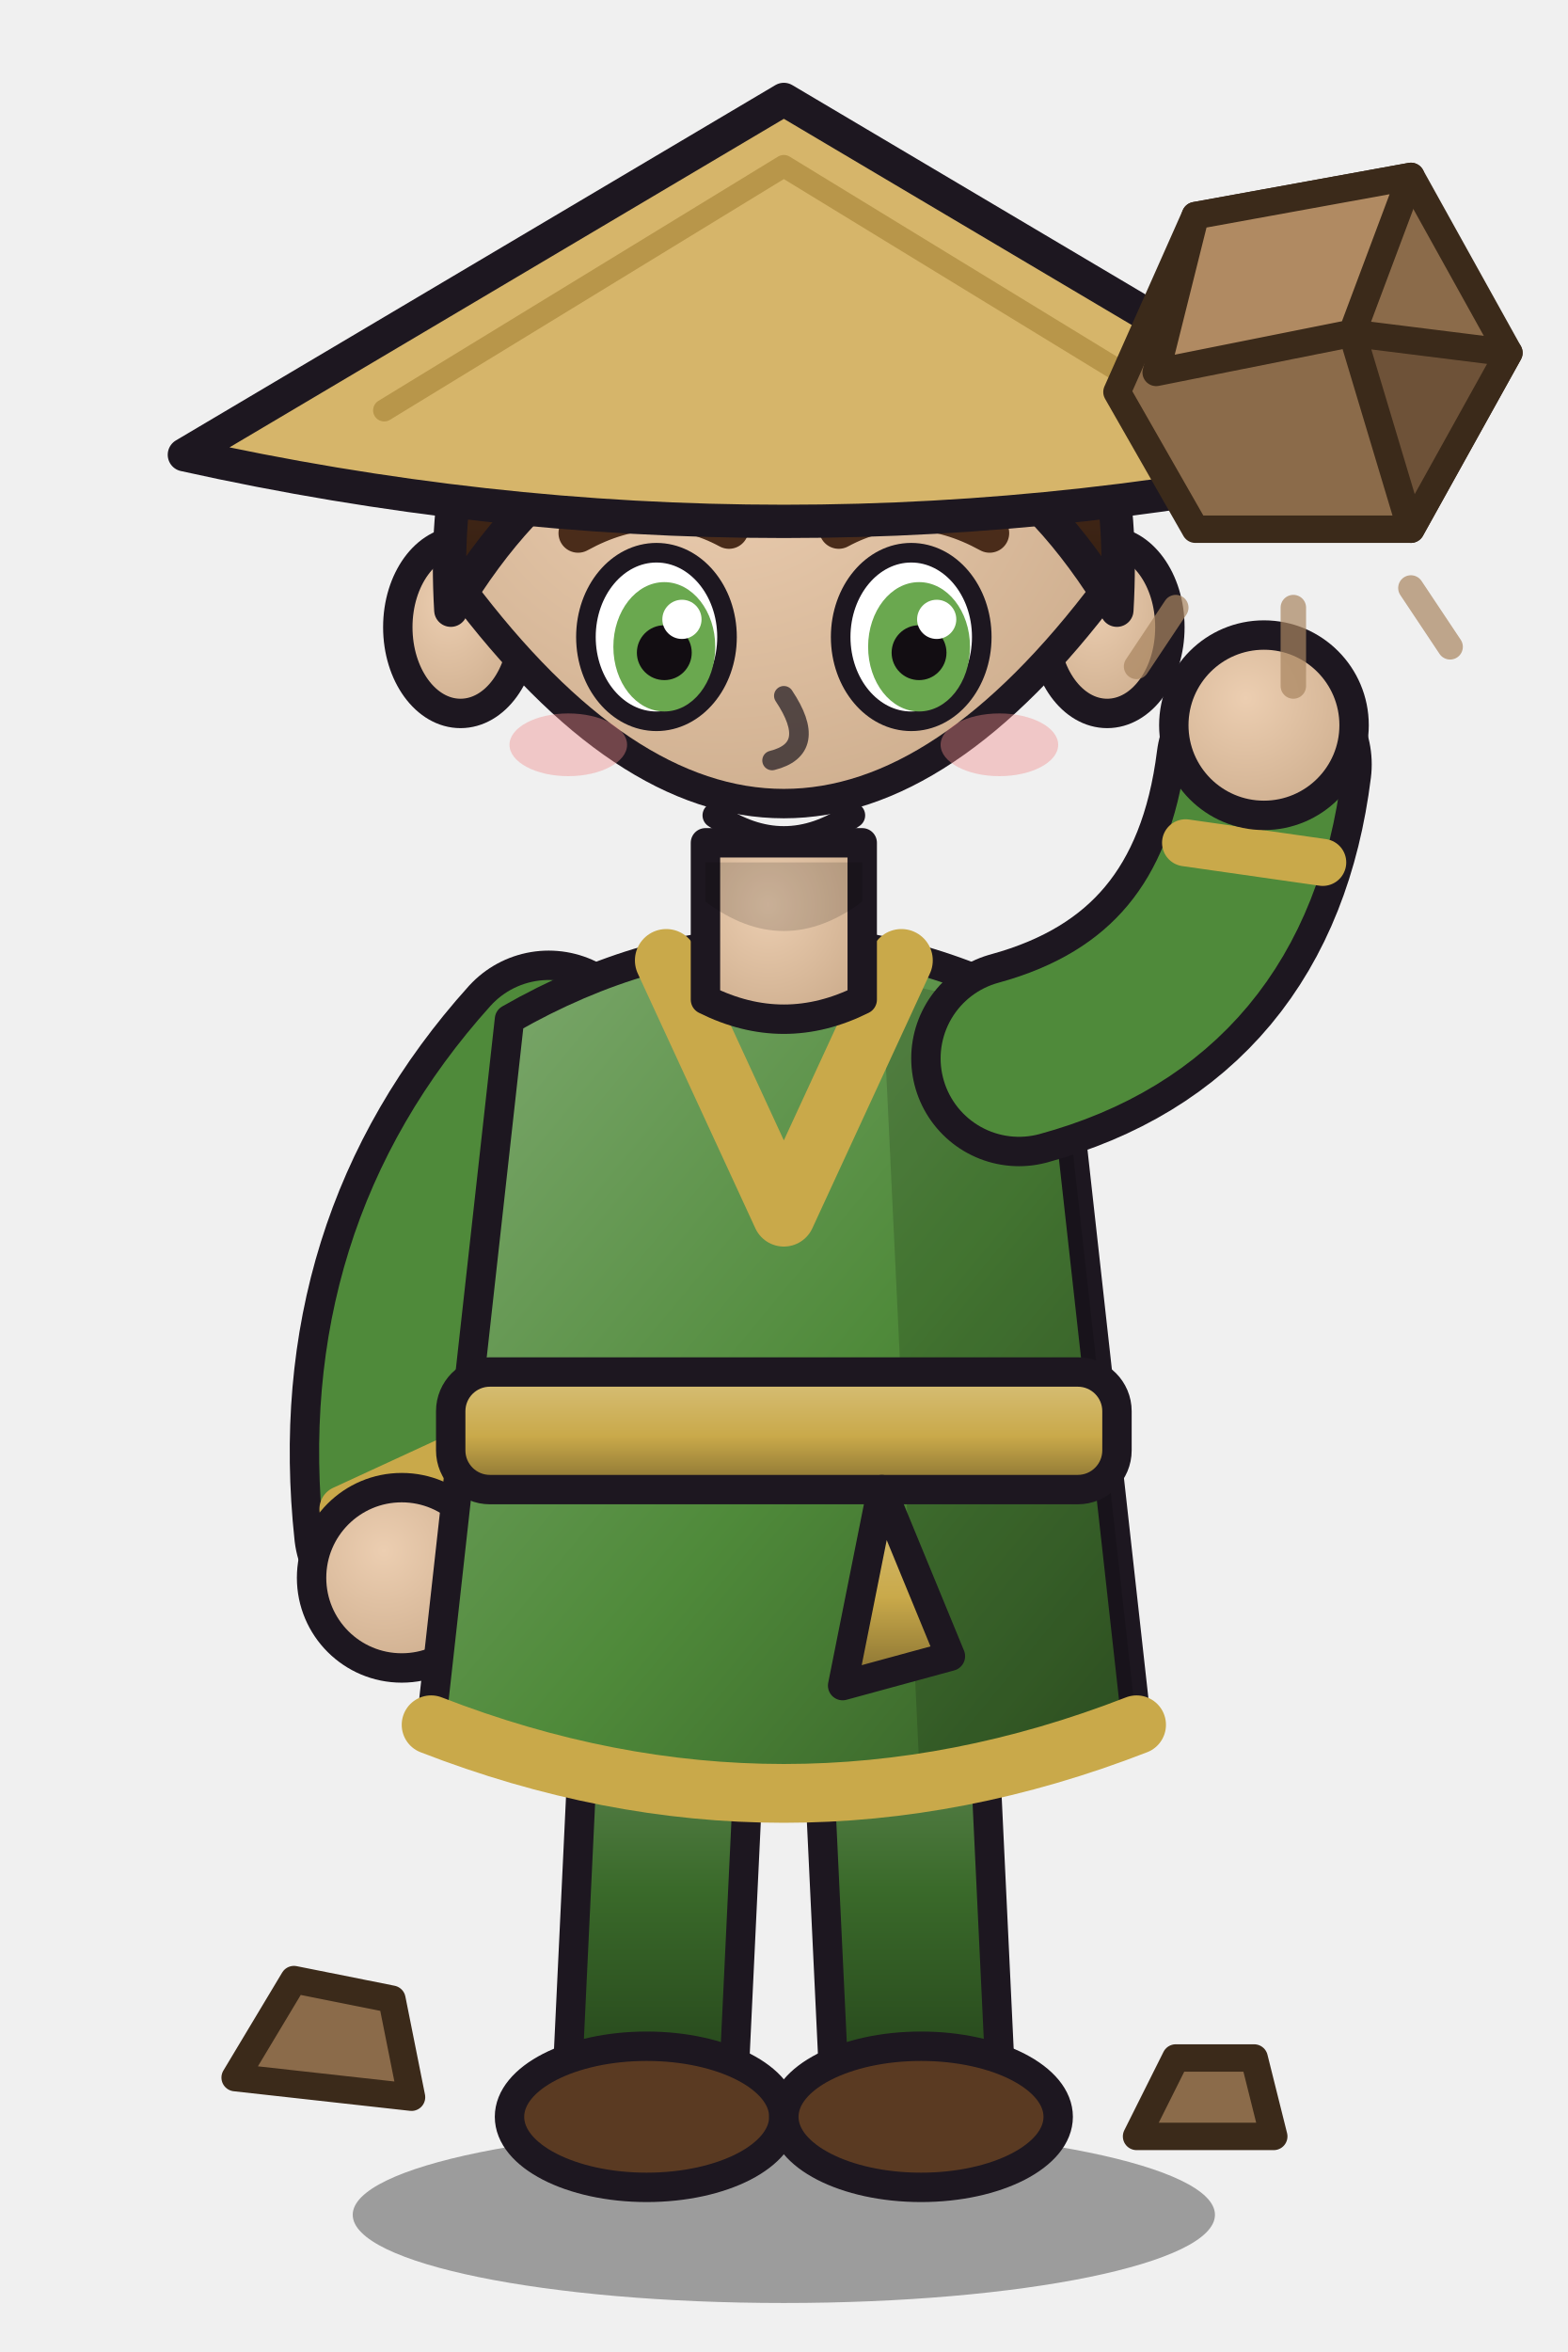
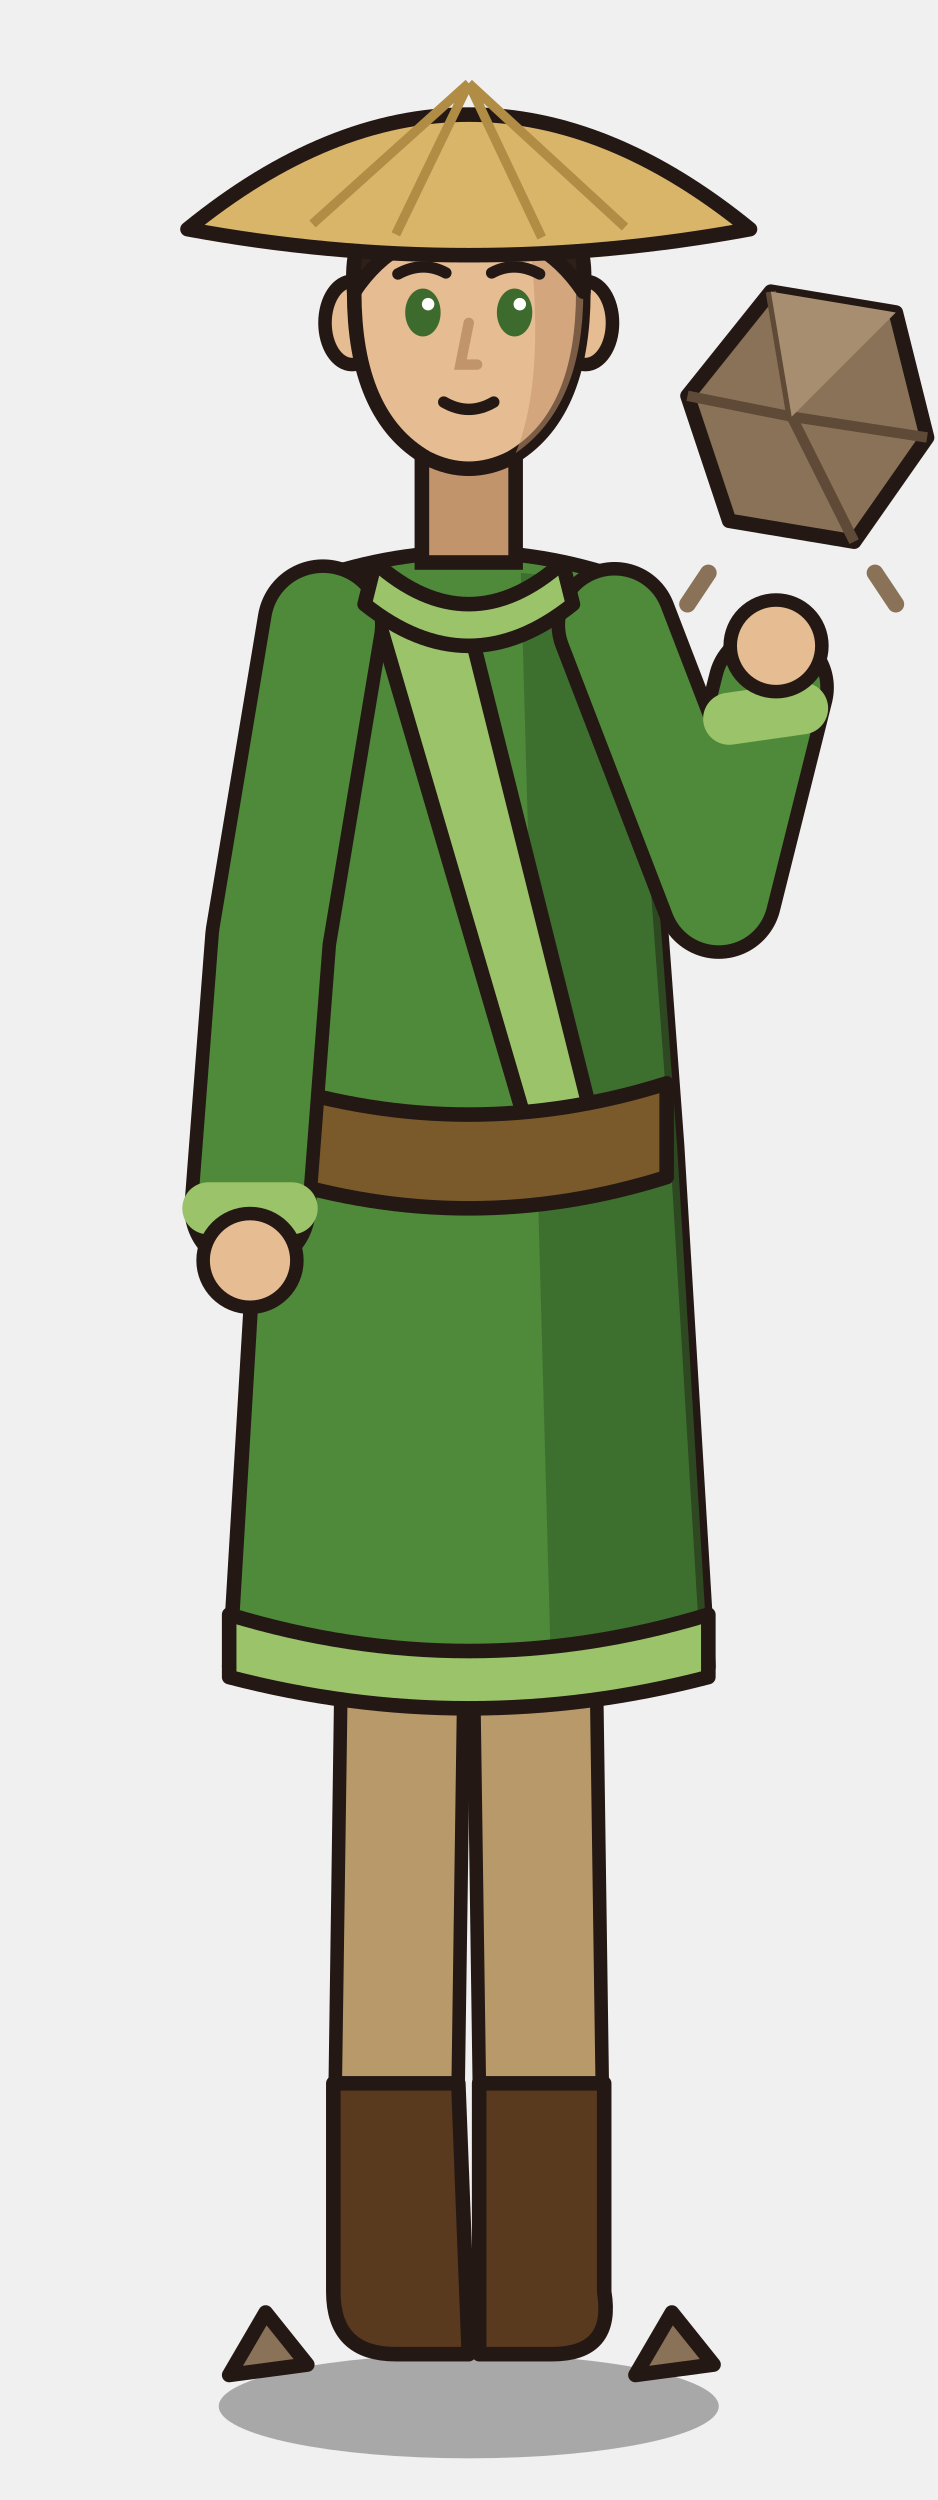
- <svg xmlns="http://www.w3.org/2000/svg" viewBox="0 0 80 120" width="80" height="120">
-   <defs>
-     <linearGradient id="ropa" x1="0" y1="0" x2="1" y2="1">
-       <stop offset="0" stop-color="#80aa71" />
-       <stop offset="0.55" stop-color="#4f8a3a" />
-       <stop offset="1" stop-color="#335925" />
-     </linearGradient>
-     <linearGradient id="borde" x1="0" y1="0" x2="0" y2="1">
-       <stop offset="0" stop-color="#d8c17c" />
-       <stop offset="0.55" stop-color="#c9a94a" />
-       <stop offset="1" stop-color="#826d30" />
-     </linearGradient>
-     <linearGradient id="pantalon" x1="0" y1="0" x2="0" y2="1">
-       <stop offset="0" stop-color="#719365" />
-       <stop offset="0.55" stop-color="#3a6a2a" />
-       <stop offset="1" stop-color="#25441b" />
-     </linearGradient>
-     <linearGradient id="pelo" x1="0" y1="0" x2="0" y2="1">
-       <stop offset="0" stop-color="#7c675a" />
-       <stop offset="0.55" stop-color="#4a2c1a" />
-       <stop offset="1" stop-color="#301c10" />
-     </linearGradient>
-     <radialGradient id="piel" cx="0.4" cy="0.35" r="0.75">
-       <stop offset="0" stop-color="#ecceb1" />
-       <stop offset="1" stop-color="#ccac8c" />
-     </radialGradient>
-   </defs>
-   <ellipse cx="40" cy="113" rx="22" ry="4.5" fill="#000" opacity="0.35" />
-   <g stroke="#1d1720" stroke-width="1.5" stroke-linejoin="round" stroke-linecap="round">
-     <path d="M30 84 L29 105 Q33 108 37.5 105 L38.5 84 Z" fill="url(#pantalon)" />
-     <path d="M41.5 84 L42.5 105 Q47 108 51 105 L50 84 Z" fill="url(#pantalon)" />
-     <ellipse cx="33" cy="108" rx="7" ry="3.6" fill="#5a3a22" />
-     <ellipse cx="47" cy="108" rx="7" ry="3.6" fill="#5a3a22" />
-     <path d="M28 54 Q19 64 20.5 78" fill="none" stroke="#1d1720" stroke-width="11" />
-     <path d="M28 54 Q19 64 20.5 78" fill="none" stroke="#4f8a3a" stroke-width="8" />
-     <path d="M24 74 L17.5 77" fill="none" stroke="#c9a94a" stroke-width="2.4" />
-     <circle cx="20.5" cy="80.5" r="4.6" fill="url(#piel)" />
-     <path d="M26 52 Q40 44 54 52 L58 88 Q40 95 22 88 Z" fill="url(#ropa)" />
-     <path d="M45 50 Q50 51 54 52 L58 88 Q52 91 47 92 Z" fill="#000" opacity="0.16" stroke="none" />
-     <path d="M22 88 Q40 95 58 88" fill="none" stroke="#c9a94a" stroke-width="3" />
-     <path d="M34 49 L40 62 L46 49" fill="none" stroke="#c9a94a" stroke-width="3.2" />
-     <rect x="23.0" y="70" width="34.0" height="6" rx="2" fill="url(#borde)" />
-     <path d="M45 76 L43 86 L48.5 84.5 Z" fill="url(#borde)" />
-     <path d="M52 54 Q63 51 64.5 39" fill="none" stroke="#1d1720" stroke-width="11" />
-     <path d="M52 54 Q63 51 64.5 39" fill="none" stroke="#4f8a3a" stroke-width="8" />
-     <path d="M60.5 43 L67.5 44" fill="none" stroke="#c9a94a" stroke-width="2.4" />
-     <circle cx="64.5" cy="37" r="4.6" fill="url(#piel)" />
-     <path d="M36 43 L36 51 Q40 53 44 51 L44 43 Z" fill="url(#piel)" />
-     <path d="M36 46 Q40 49 44 46 L44 44 L36 44 Z" fill="#000" opacity="0.15" stroke="none" />
-     <ellipse cx="23.5" cy="32" rx="3.2" ry="4.4" fill="url(#piel)" />
-     <ellipse cx="56.5" cy="32" rx="3.2" ry="4.4" fill="url(#piel)" />
-     <path d="M23.5 30 Q40 52 56.5 30 Q57 12 40 12.5 Q23 12 23.5 30 Z" fill="url(#piel)" />
-     <ellipse cx="33.5" cy="32.5" rx="3.6" ry="4.3" fill="#ffffff" stroke-width="1" />
-     <ellipse cx="33.9" cy="33" rx="2.6" ry="3.3" fill="#6aa84f" stroke="none" />
-     <circle cx="33.9" cy="33.3" r="1.4" fill="#120d12" stroke="none" />
-     <circle cx="34.8" cy="31.6" r="1" fill="#ffffff" stroke="none" />
-     <ellipse cx="46.5" cy="32.5" rx="3.6" ry="4.3" fill="#ffffff" stroke-width="1" />
-     <ellipse cx="46.9" cy="33" rx="2.6" ry="3.3" fill="#6aa84f" stroke="none" />
-     <circle cx="46.9" cy="33.3" r="1.4" fill="#120d12" stroke="none" />
-     <circle cx="47.8" cy="31.6" r="1" fill="#ffffff" stroke="none" />
-     <path d="M29.5 27.2 Q33.5 25 37.2 27 M42.8 27 Q46.5 25 50.5 27.2" fill="none" stroke="#4a2c1a" stroke-width="2" />
-     <path d="M40 35.5 Q41.8 38.2 39.4 38.8" fill="none" stroke-width="1" opacity="0.7" />
-     <path d="M36.5 41.6 Q40 44 43.5 41.6" fill="none" stroke-width="1.3" />
-     <ellipse cx="29" cy="38" rx="3" ry="1.6" fill="#f08a8a" opacity="0.4" stroke="none" />
-     <ellipse cx="51" cy="38" rx="3" ry="1.6" fill="#f08a8a" opacity="0.4" stroke="none" />
-     <path transform="translate(40 30) scale(1.133) translate(-32 -25)" d="M17 26 Q16 9 32 9 Q48 9 47 26 Q41 16 32 17 Q23 16 17 26 Z" fill="url(#pelo)" />
-     <path transform="translate(40 30) scale(1.133) translate(-32 -25)" d="M22 18 Q27 12 34 12" fill="none" stroke="#ffffff" stroke-width="1.6" opacity="0.35" />
-     <g transform="translate(40 30) scale(1.133) translate(-32 -25)">
-       <path d="M5 19 L32 3 L59 19 Q32 25 5 19 Z" fill="#d6b56a" />
-     </g>
-     <g transform="translate(40 30) scale(1.133) translate(-32 -25)">
-       <path d="M14 17 L32 6 M50 17 L32 6" fill="none" stroke="#b8964a" stroke-width="1" />
-     </g>
-   </g>
-   <g stroke="#3b2a1a" stroke-width="1.4" stroke-linejoin="round">
-     <path d="M57 20 L61 11 L72 9 L77 18 L72 27 L61 27 Z" fill="#8b6b4a" />
-     <path d="M61 11 L72 9 L69 17 L59 19 Z" fill="#b08a62" />
-     <path d="M69 17 L77 18 L72 27 Z" fill="#6e5238" />
-     <path d="M12 106 l3 -5 l5 1 l1 5 Z" fill="#8b6b4a" />
-     <path d="M58 109 l2 -4 l4 0 l1 4 Z" fill="#8b6b4a" />
-   </g>
-   <g stroke="#a88560" stroke-width="1.3" stroke-linecap="round" opacity="0.7">
-     <path d="M60 31 l-2 3 M66 31 l0 4 M72 30 l2 3" />
-   </g>
+ <svg xmlns="http://www.w3.org/2000/svg" viewBox="0 0 90 240" width="90" height="240">
+   <ellipse cx="45" cy="231" rx="24" ry="5" fill="#000" opacity="0.3" />
+   <path d="M39 136 L38 206" fill="none" stroke="#241815" stroke-width="13.1" stroke-linecap="round" stroke-linejoin="round" />
+   <path d="M39 136 L38 206" fill="none" stroke="#b89a6a" stroke-width="10.5" stroke-linecap="round" stroke-linejoin="round" />
+   <path d="M51 136 L52 206" fill="none" stroke="#241815" stroke-width="13.1" stroke-linecap="round" stroke-linejoin="round" />
+   <path d="M51 136 L52 206" fill="none" stroke="#b89a6a" stroke-width="10.5" stroke-linecap="round" stroke-linejoin="round" />
+   <path d="M32 200 L32 220 Q32 226 38 226 L45 226 L44 200 Z" fill="#5a3a1e" stroke="#241815" stroke-width="1.4" stroke-linejoin="round" />
+   <path d="M46 200 L46 226 L53 226 Q59 226 58 220 L58 200 Z" fill="#5a3a1e" stroke="#241815" stroke-width="1.4" stroke-linejoin="round" />
+   <path d="M29 56 Q45 50 61 56 L65 110 L68 160 Q45 166 22 160 L25 110 Z" fill="#4f8a3a" stroke="#241815" stroke-width="1.4" stroke-linejoin="round" />
+   <path d="M50 55 L61 56 L65 110 L68 160 Q60 163 53 164 Z" fill="#33622a" opacity="0.65" />
+   <path d="M35 55 L45 60 L58 112 L52 113 Z" fill="#9bc46a" stroke="#241815" stroke-width="1.4" stroke-linejoin="round" />
+   <path d="M26 104 Q45 110 64 104 L64 113 Q45 119 26 113 Z" fill="#7a5a2a" stroke="#241815" stroke-width="1.4" stroke-linejoin="round" />
+   <path d="M22 155 Q45 162 68 155 L68 161 Q45 167 22 161 Z" fill="#9bc46a" stroke="#241815" stroke-width="1.4" stroke-linejoin="round" />
+   <path d="M31 60 L26 90 L24 116" fill="none" stroke="#241815" stroke-width="12.6" stroke-linecap="round" stroke-linejoin="round" />
+   <path d="M31 60 L26 90 L24 116" fill="none" stroke="#4f8a3a" stroke-width="10" stroke-linecap="round" stroke-linejoin="round" />
+   <path d="M20 116 L28 116" stroke="#9bc46a" stroke-width="5" stroke-linecap="round" />
+   <circle cx="24" cy="121" r="4.5" fill="#e6bc92" stroke="#241815" stroke-width="1.3" />
+   <path d="M59 60 L69 86 L74 66" fill="none" stroke="#241815" stroke-width="12.1" stroke-linecap="round" stroke-linejoin="round" />
+   <path d="M59 60 L69 86 L74 66" fill="none" stroke="#4f8a3a" stroke-width="9.5" stroke-linecap="round" stroke-linejoin="round" />
+   <path d="M70 69 L77 68" stroke="#9bc46a" stroke-width="5" stroke-linecap="round" />
+   <circle cx="74.5" cy="62" r="4.4" fill="#e6bc92" stroke="#241815" stroke-width="1.3" />
+   <path d="M70 50 L66 38 L74 28 L86 30 L89 42 L82 52 Z" fill="#8a7258" stroke="#241815" stroke-width="1.4" stroke-linejoin="round" />
+   <path d="M74 28 L76 40 L66 38 M76 40 L82 52 M76 40 L89 42" fill="none" stroke="#5e4a36" stroke-width="1" />
+   <path d="M74 28 L86 30 L76 40 Z" fill="#a88e70" />
+   <path d="M66 58 L68 55 M86 58 L84 55" stroke="#8a7258" stroke-width="1.6" stroke-linecap="round" />
+   <path d="M22 228 L25.5 222 L29.5 227 Z" fill="#8a7258" stroke="#241815" stroke-width="1.4" stroke-linejoin="round" />
+   <path d="M61 228 L64.5 222 L68.5 227 Z" fill="#8a7258" stroke="#241815" stroke-width="1.4" stroke-linejoin="round" />
+   <path d="M36 54 Q45 62 54 54 L55 58 Q45 66 35 58 Z" fill="#9bc46a" stroke="#241815" stroke-width="1.4" stroke-linejoin="round" />
+   <rect x="40.5" y="40" width="9" height="14" fill="#c2946c" stroke="#241815" stroke-width="1.4" />
+   <ellipse cx="33.8" cy="31" rx="2.6" ry="4" fill="#e6bc92" stroke="#241815" stroke-width="1.3" />
+   <ellipse cx="56.2" cy="31" rx="2.6" ry="4" fill="#e6bc92" stroke="#241815" stroke-width="1.3" />
+   <path d="M34 28 Q34 14 45 14 Q56 14 56 28 Q56 40 49 44 Q45 46 41 44 Q34 40 34 28 Z" fill="#e6bc92" stroke="#241815" stroke-width="1.4" stroke-linejoin="round" />
+   <path d="M50 17 Q56 20 56 28 Q56 39 49.5 43.5 Q53 35 50 17 Z" fill="#c2946c" opacity="0.55" />
+   <ellipse cx="40.6" cy="30" rx="1.7" ry="2.3" fill="#3d6b2e" />
+   <ellipse cx="49.4" cy="30" rx="1.7" ry="2.3" fill="#3d6b2e" />
+   <circle cx="41.1" cy="29.2" r="0.6" fill="#fff" />
+   <circle cx="49.9" cy="29.2" r="0.6" fill="#fff" />
+   <path d="M38.2 26.3 Q40.6 25 42.8 26.2 M47.2 26.2 Q49.4 25 51.8 26.3" fill="none" stroke="#241815" stroke-width="1.1" stroke-linecap="round" />
+   <path d="M45 31 L44.2 35 L45.8 35" fill="none" stroke="#c2946c" stroke-width="1" stroke-linecap="round" />
+   <path d="M42.6 38.6 Q45 40 47.4 38.6" fill="none" stroke="#241815" stroke-width="1.1" stroke-linecap="round" />
+   <path d="M34 28 Q33 18 45 17 Q57 18 56 28 Q52 22 45 22 Q38 22 34 28 Z" fill="#2e2018" stroke="#241815" stroke-width="1.4" stroke-linejoin="round" />
+   <path d="M18 22 Q45 0 72 22 Q45 27 18 22 Z" fill="#d9b56a" stroke="#241815" stroke-width="1.4" stroke-linejoin="round" />
+   <path d="M45 8 L38 22.5 M45 8 L52 22.8 M45 8 L30 21.5 M45 8 L60 21.8" stroke="#b08c45" stroke-width="0.9" fill="none" />
</svg>
